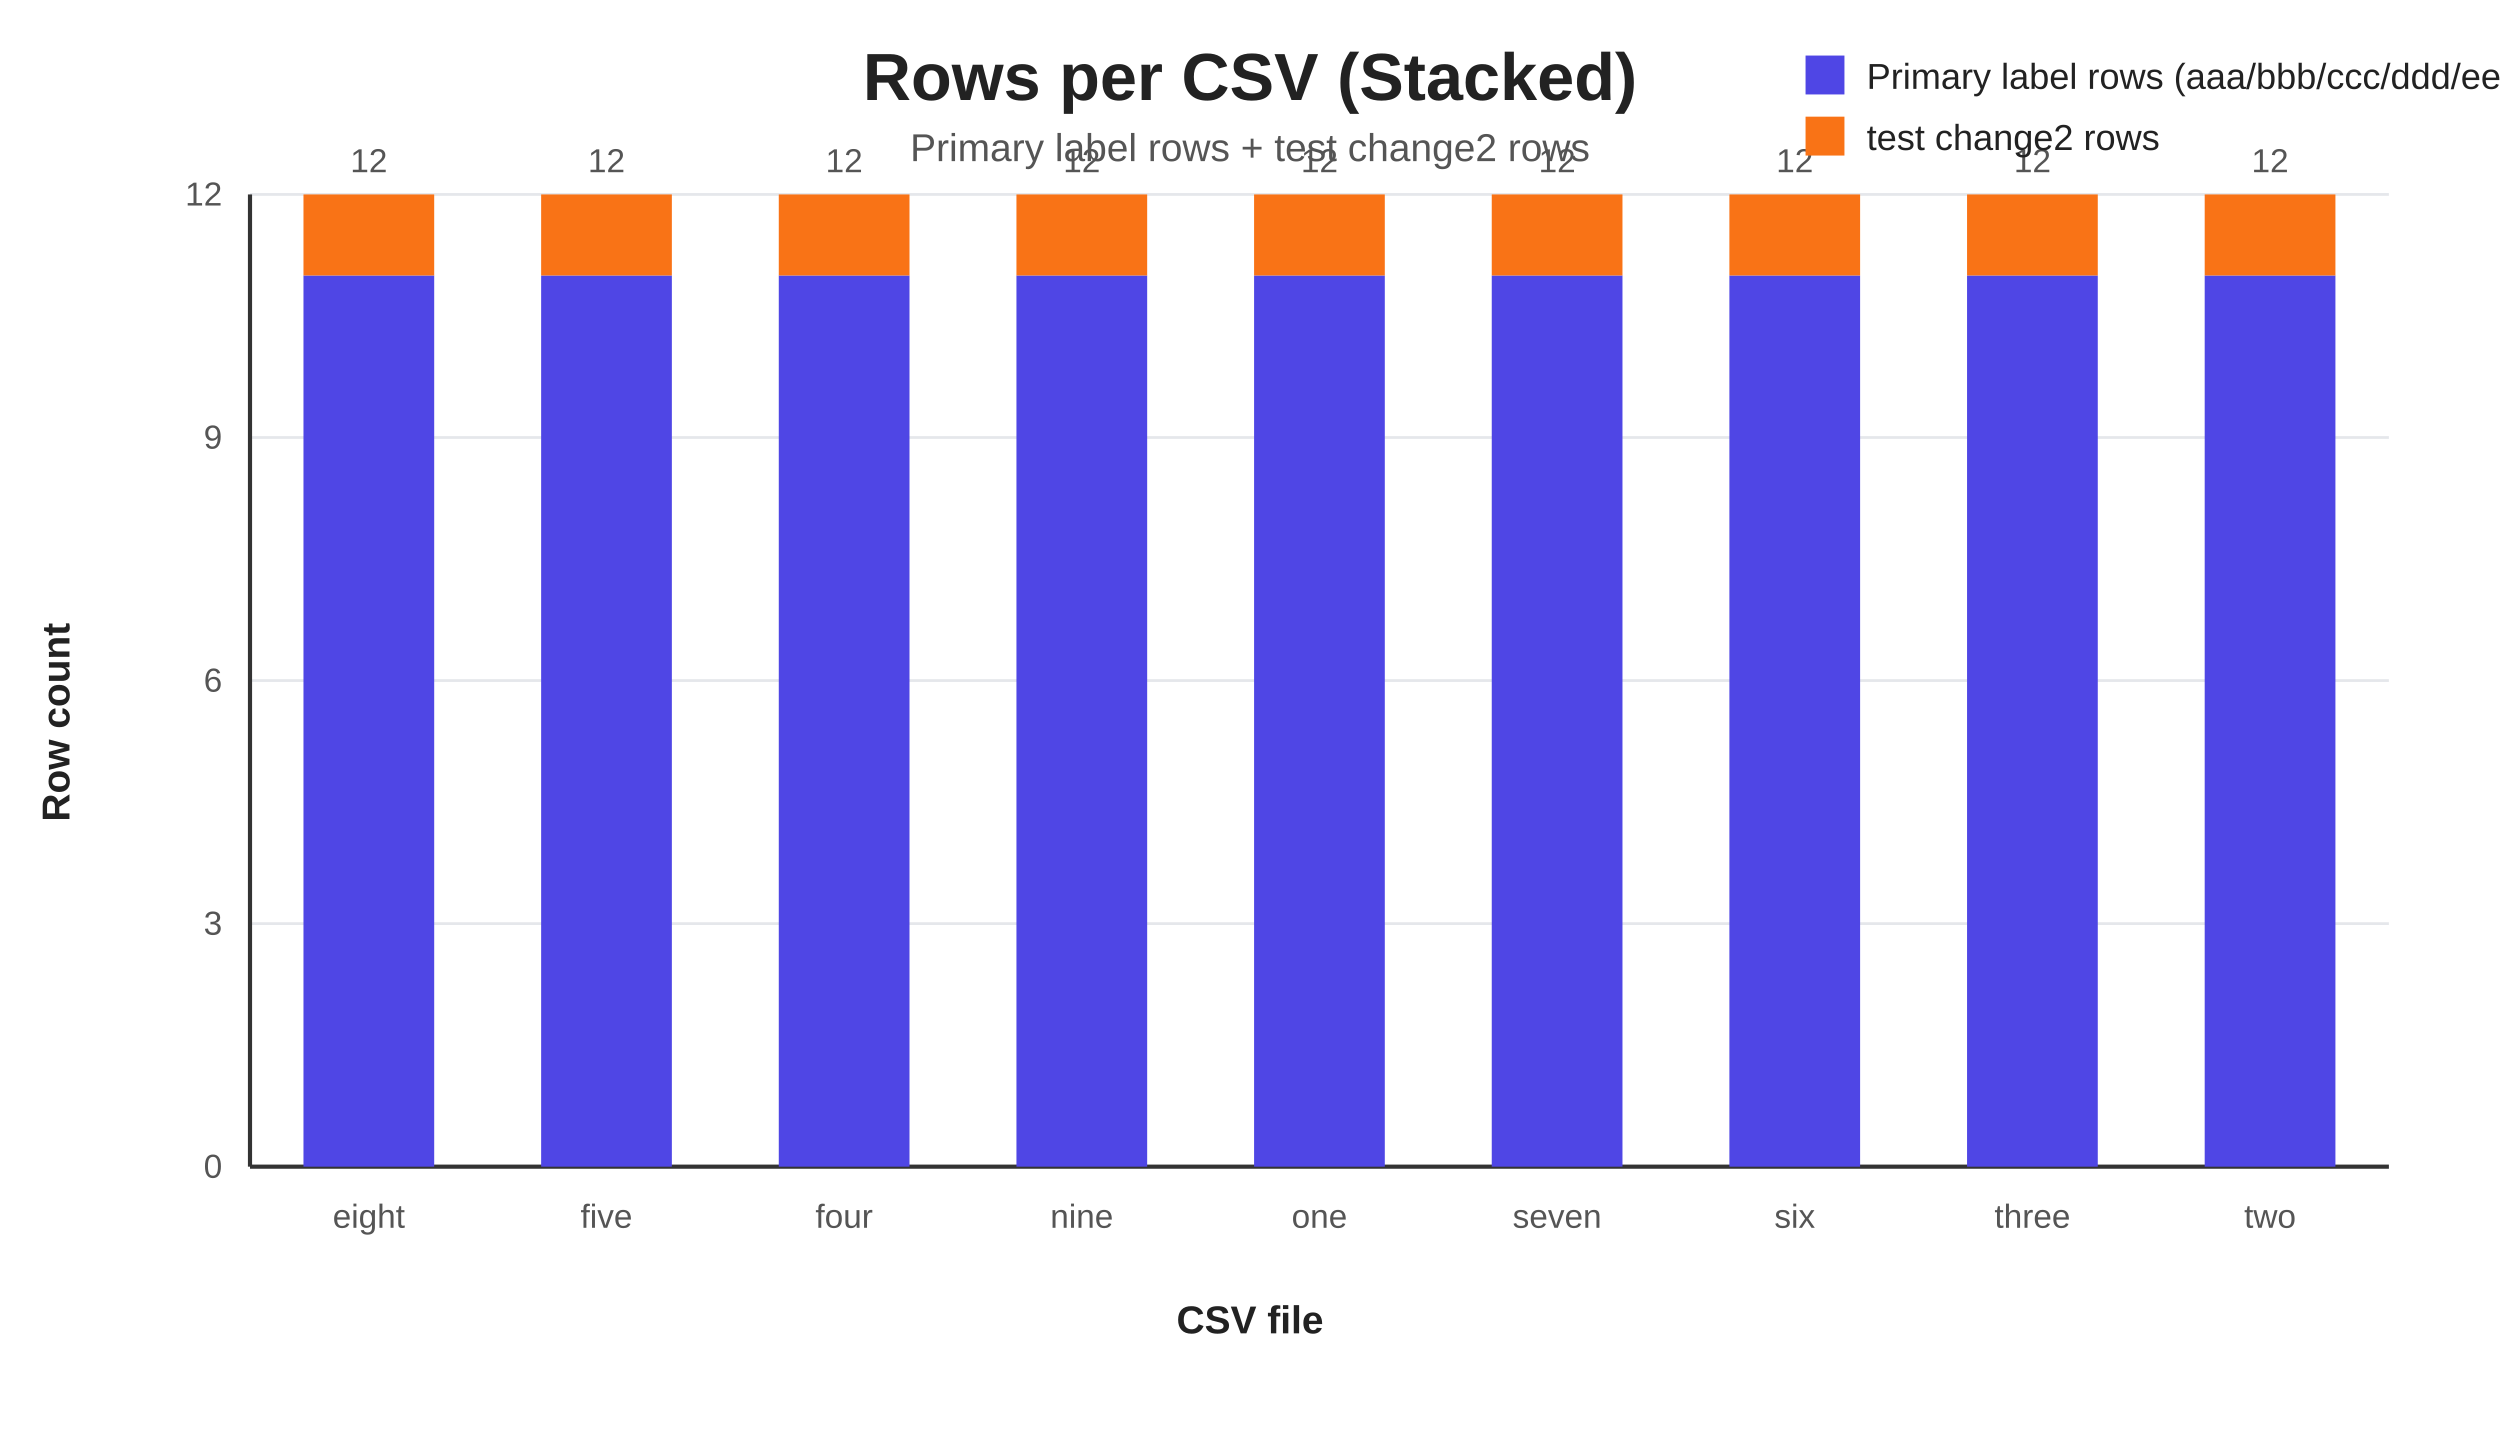
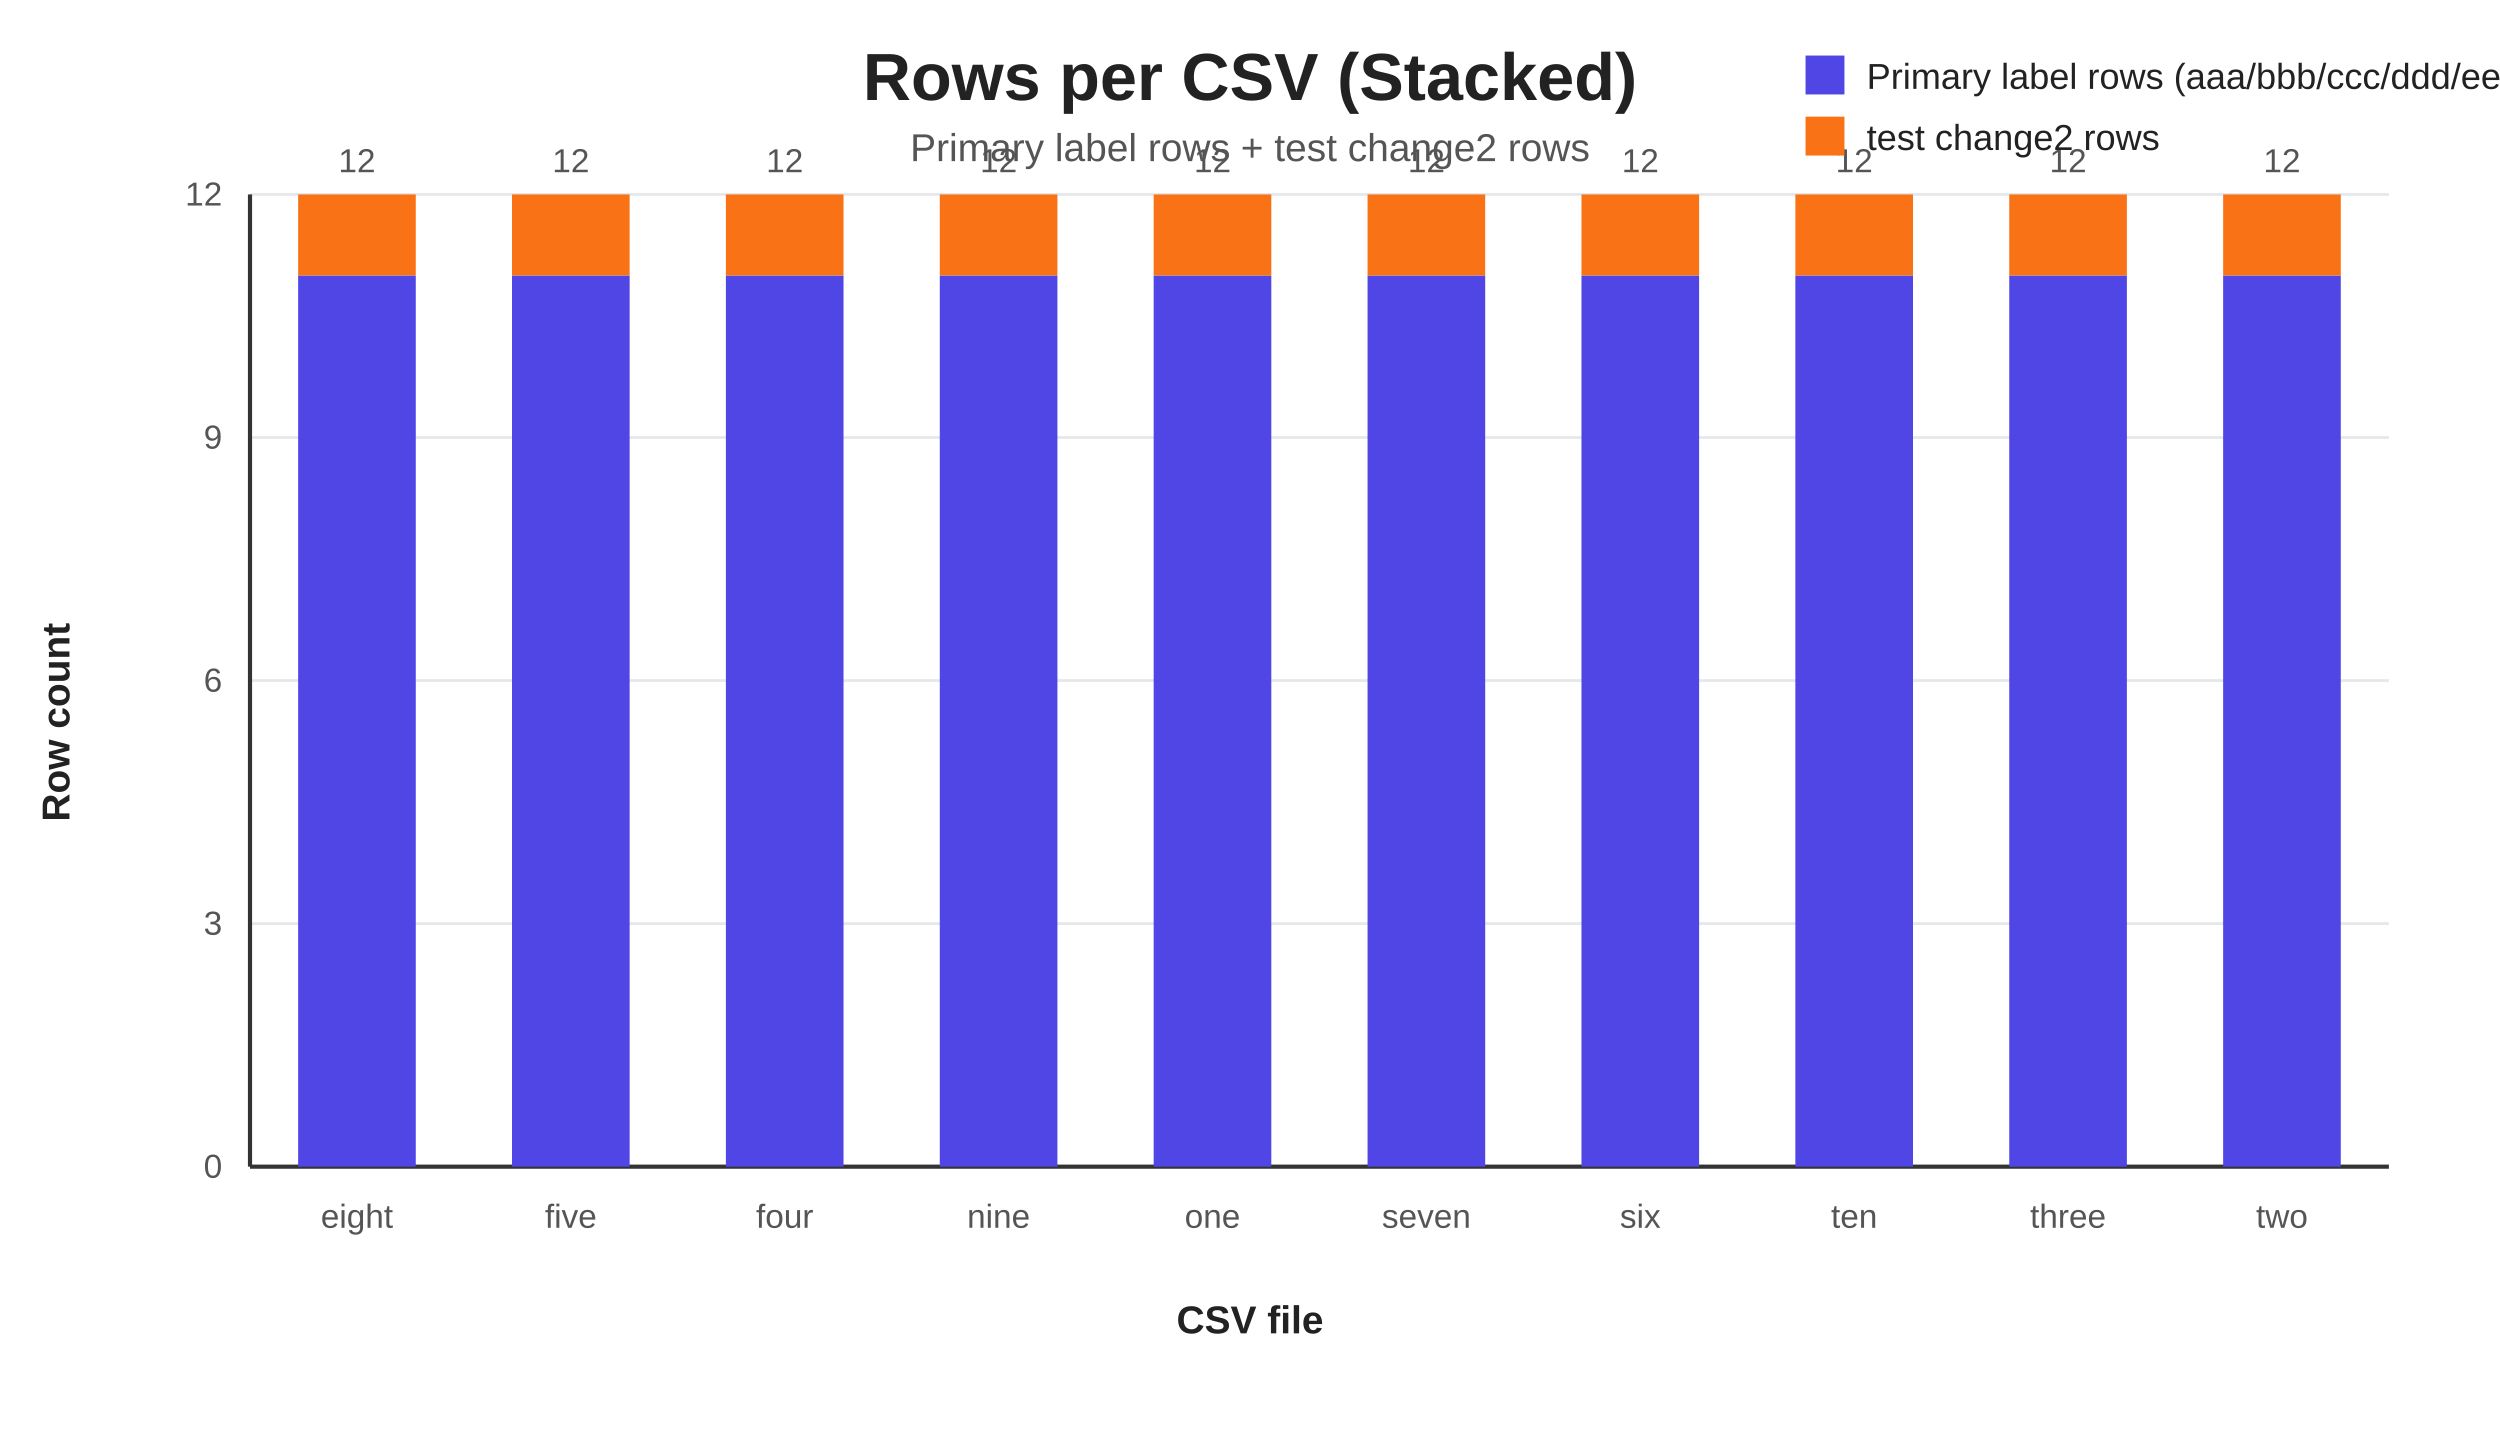
<svg xmlns="http://www.w3.org/2000/svg" width="900" height="520" viewBox="0 0 900 520">
  <style>
text { font-family: Arial, Helvetica, sans-serif; fill: #222; }
.title { font-size: 24px; font-weight: 700; }
.subtitle { font-size: 14px; fill: #555; }
.axis-label { font-size: 14px; font-weight: 600; }
.tick { font-size: 12px; fill: #555; }
.legend { font-size: 13px; }
</style>
  <text class="title" x="450.0" y="36" text-anchor="middle">Rows per CSV (Stacked)</text>
  <text class="subtitle" x="450.0" y="58" text-anchor="middle">Primary label rows + test change2 rows</text>
  <line x1="90" y1="420.00" x2="860" y2="420.00" stroke="#e5e7eb" stroke-width="1" />
  <text class="tick" x="80" y="424.00" text-anchor="end">0</text>
  <line x1="90" y1="332.50" x2="860" y2="332.50" stroke="#e5e7eb" stroke-width="1" />
  <text class="tick" x="80" y="336.50" text-anchor="end">3</text>
  <line x1="90" y1="245.00" x2="860" y2="245.00" stroke="#e5e7eb" stroke-width="1" />
  <text class="tick" x="80" y="249.00" text-anchor="end">6</text>
  <line x1="90" y1="157.50" x2="860" y2="157.50" stroke="#e5e7eb" stroke-width="1" />
  <text class="tick" x="80" y="161.50" text-anchor="end">9</text>
  <line x1="90" y1="70.00" x2="860" y2="70.00" stroke="#e5e7eb" stroke-width="1" />
  <text class="tick" x="80" y="74.00" text-anchor="end">12</text>
  <line x1="90" y1="420" x2="860" y2="420" stroke="#333" stroke-width="1.5" />
  <line x1="90" y1="70" x2="90" y2="420" stroke="#333" stroke-width="1.5" />
-   <rect x="109.25" y="99.17" width="47.06" height="320.83" fill="#4f46e5" />
-   <rect x="109.25" y="70.00" width="47.06" height="29.17" fill="#f97316" />
-   <text class="tick" x="132.78" y="442" text-anchor="middle">eight</text>
-   <text class="tick" x="132.78" y="62.00" text-anchor="middle">12</text>
-   <rect x="194.81" y="99.17" width="47.06" height="320.83" fill="#4f46e5" />
-   <rect x="194.81" y="70.00" width="47.06" height="29.17" fill="#f97316" />
-   <text class="tick" x="218.33" y="442" text-anchor="middle">five</text>
-   <text class="tick" x="218.33" y="62.00" text-anchor="middle">12</text>
-   <rect x="280.36" y="99.17" width="47.06" height="320.83" fill="#4f46e5" />
-   <rect x="280.36" y="70.00" width="47.06" height="29.17" fill="#f97316" />
-   <text class="tick" x="303.89" y="442" text-anchor="middle">four</text>
-   <text class="tick" x="303.89" y="62.00" text-anchor="middle">12</text>
-   <rect x="365.92" y="99.17" width="47.06" height="320.83" fill="#4f46e5" />
-   <rect x="365.92" y="70.00" width="47.06" height="29.17" fill="#f97316" />
-   <text class="tick" x="389.44" y="442" text-anchor="middle">nine</text>
-   <text class="tick" x="389.44" y="62.00" text-anchor="middle">12</text>
-   <rect x="451.47" y="99.17" width="47.06" height="320.83" fill="#4f46e5" />
-   <rect x="451.47" y="70.00" width="47.06" height="29.17" fill="#f97316" />
-   <text class="tick" x="475.00" y="442" text-anchor="middle">one</text>
-   <text class="tick" x="475.00" y="62.00" text-anchor="middle">12</text>
-   <rect x="537.03" y="99.17" width="47.06" height="320.83" fill="#4f46e5" />
-   <rect x="537.03" y="70.00" width="47.06" height="29.17" fill="#f97316" />
-   <text class="tick" x="560.56" y="442" text-anchor="middle">seven</text>
-   <text class="tick" x="560.56" y="62.00" text-anchor="middle">12</text>
-   <rect x="622.58" y="99.17" width="47.06" height="320.83" fill="#4f46e5" />
-   <rect x="622.58" y="70.00" width="47.06" height="29.17" fill="#f97316" />
-   <text class="tick" x="646.11" y="442" text-anchor="middle">six</text>
-   <text class="tick" x="646.11" y="62.00" text-anchor="middle">12</text>
-   <rect x="708.14" y="99.17" width="47.06" height="320.83" fill="#4f46e5" />
-   <rect x="708.14" y="70.00" width="47.06" height="29.17" fill="#f97316" />
-   <text class="tick" x="731.67" y="442" text-anchor="middle">three</text>
-   <text class="tick" x="731.67" y="62.00" text-anchor="middle">12</text>
-   <rect x="793.69" y="99.17" width="47.06" height="320.83" fill="#4f46e5" />
-   <rect x="793.69" y="70.00" width="47.06" height="29.17" fill="#f97316" />
-   <text class="tick" x="817.22" y="442" text-anchor="middle">two</text>
-   <text class="tick" x="817.22" y="62.00" text-anchor="middle">12</text>
+   <rect x="107.33" y="99.17" width="42.35" height="320.83" fill="#4f46e5" />
+   <rect x="107.33" y="70.00" width="42.35" height="29.17" fill="#f97316" />
+   <text class="tick" x="128.50" y="442" text-anchor="middle">eight</text>
+   <text class="tick" x="128.50" y="62.00" text-anchor="middle">12</text>
+   <rect x="184.32" y="99.17" width="42.35" height="320.83" fill="#4f46e5" />
+   <rect x="184.32" y="70.00" width="42.35" height="29.17" fill="#f97316" />
+   <text class="tick" x="205.50" y="442" text-anchor="middle">five</text>
+   <text class="tick" x="205.50" y="62.00" text-anchor="middle">12</text>
+   <rect x="261.32" y="99.17" width="42.35" height="320.83" fill="#4f46e5" />
+   <rect x="261.32" y="70.00" width="42.35" height="29.17" fill="#f97316" />
+   <text class="tick" x="282.50" y="442" text-anchor="middle">four</text>
+   <text class="tick" x="282.50" y="62.00" text-anchor="middle">12</text>
+   <rect x="338.32" y="99.17" width="42.35" height="320.83" fill="#4f46e5" />
+   <rect x="338.32" y="70.00" width="42.35" height="29.17" fill="#f97316" />
+   <text class="tick" x="359.50" y="442" text-anchor="middle">nine</text>
+   <text class="tick" x="359.50" y="62.00" text-anchor="middle">12</text>
+   <rect x="415.32" y="99.17" width="42.35" height="320.83" fill="#4f46e5" />
+   <rect x="415.32" y="70.00" width="42.35" height="29.17" fill="#f97316" />
+   <text class="tick" x="436.50" y="442" text-anchor="middle">one</text>
+   <text class="tick" x="436.50" y="62.00" text-anchor="middle">12</text>
+   <rect x="492.32" y="99.17" width="42.35" height="320.83" fill="#4f46e5" />
+   <rect x="492.32" y="70.00" width="42.35" height="29.17" fill="#f97316" />
+   <text class="tick" x="513.50" y="442" text-anchor="middle">seven</text>
+   <text class="tick" x="513.50" y="62.00" text-anchor="middle">12</text>
+   <rect x="569.33" y="99.17" width="42.35" height="320.83" fill="#4f46e5" />
+   <rect x="569.33" y="70.00" width="42.35" height="29.17" fill="#f97316" />
+   <text class="tick" x="590.50" y="442" text-anchor="middle">six</text>
+   <text class="tick" x="590.50" y="62.00" text-anchor="middle">12</text>
+   <rect x="646.33" y="99.17" width="42.35" height="320.83" fill="#4f46e5" />
+   <rect x="646.33" y="70.00" width="42.35" height="29.17" fill="#f97316" />
+   <text class="tick" x="667.50" y="442" text-anchor="middle">ten</text>
+   <text class="tick" x="667.50" y="62.00" text-anchor="middle">12</text>
+   <rect x="723.33" y="99.17" width="42.35" height="320.83" fill="#4f46e5" />
+   <rect x="723.33" y="70.00" width="42.35" height="29.17" fill="#f97316" />
+   <text class="tick" x="744.50" y="442" text-anchor="middle">three</text>
+   <text class="tick" x="744.50" y="62.00" text-anchor="middle">12</text>
+   <rect x="800.33" y="99.17" width="42.35" height="320.83" fill="#4f46e5" />
+   <rect x="800.33" y="70.00" width="42.35" height="29.17" fill="#f97316" />
+   <text class="tick" x="821.50" y="442" text-anchor="middle">two</text>
+   <text class="tick" x="821.50" y="62.00" text-anchor="middle">12</text>
  <text class="axis-label" x="450.0" y="480" text-anchor="middle">CSV file</text>
  <text class="axis-label" transform="translate(25 260.0) rotate(-90)" text-anchor="middle">Row count</text>
  <rect x="650" y="20" width="14" height="14" fill="#4f46e5" />
  <text class="legend" x="672" y="32">Primary label rows (aaa/bbb/ccc/ddd/eee/fff)</text>
  <rect x="650" y="42" width="14" height="14" fill="#f97316" />
  <text class="legend" x="672" y="54">test change2 rows</text>
</svg>
